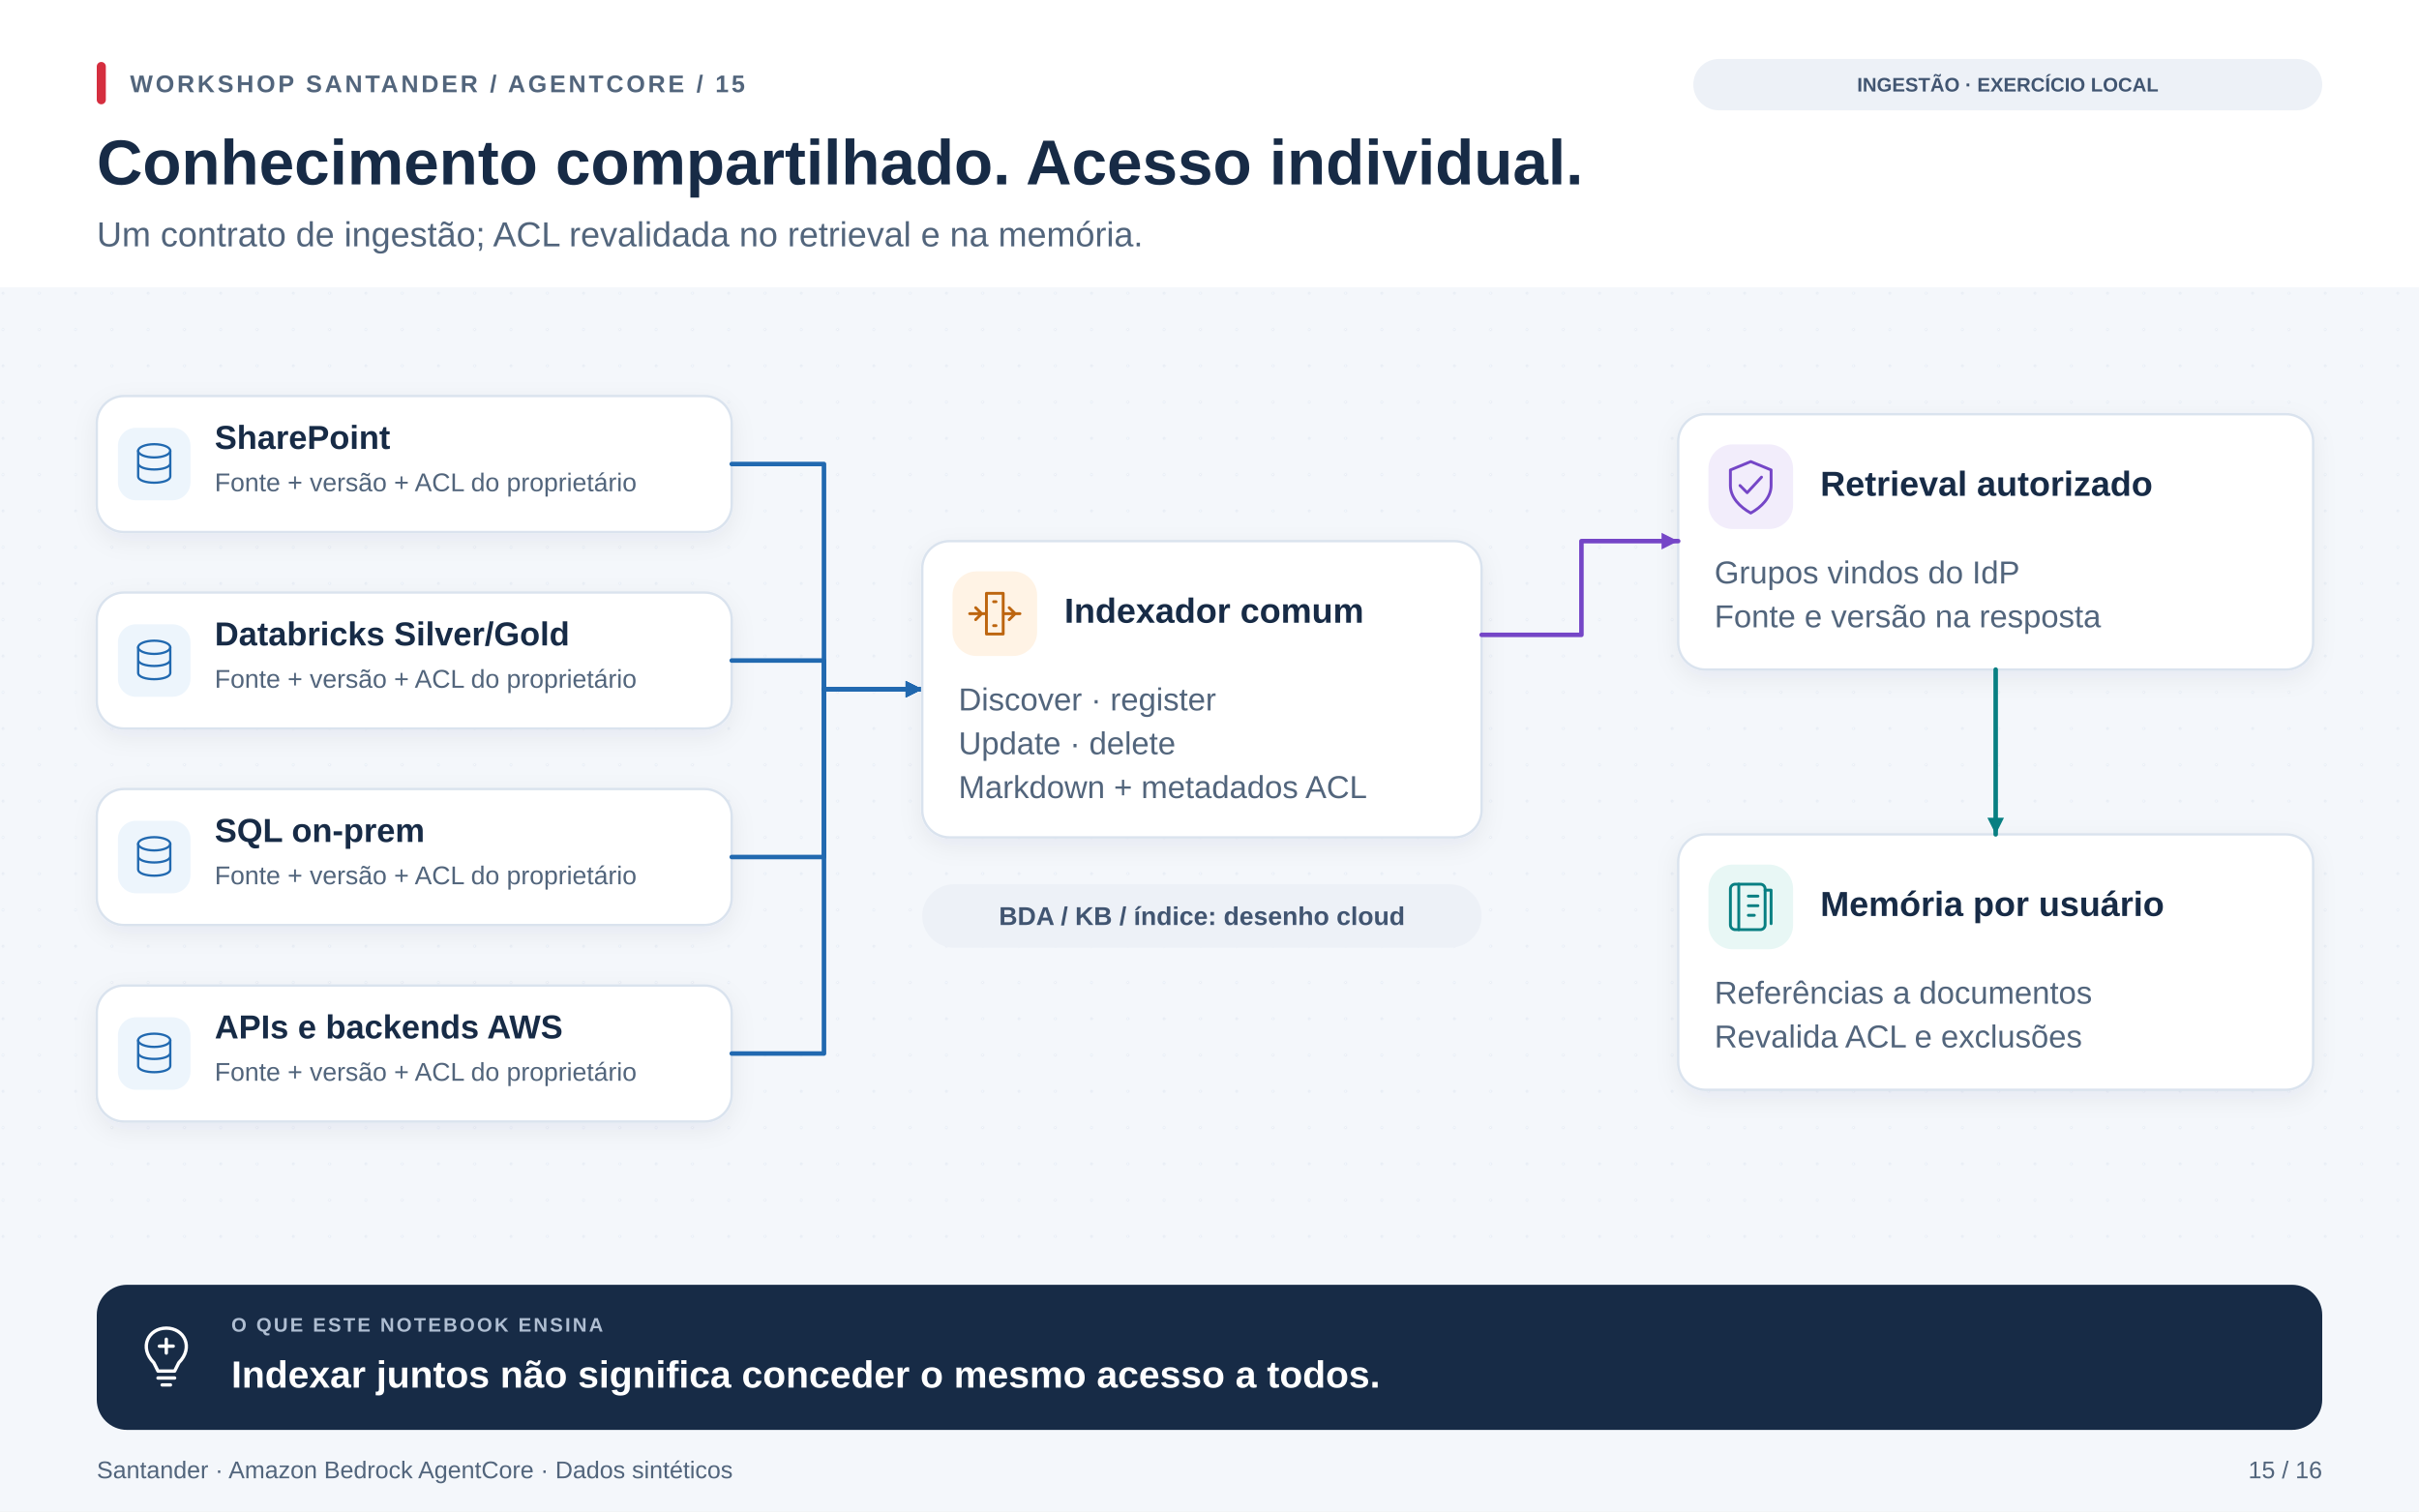
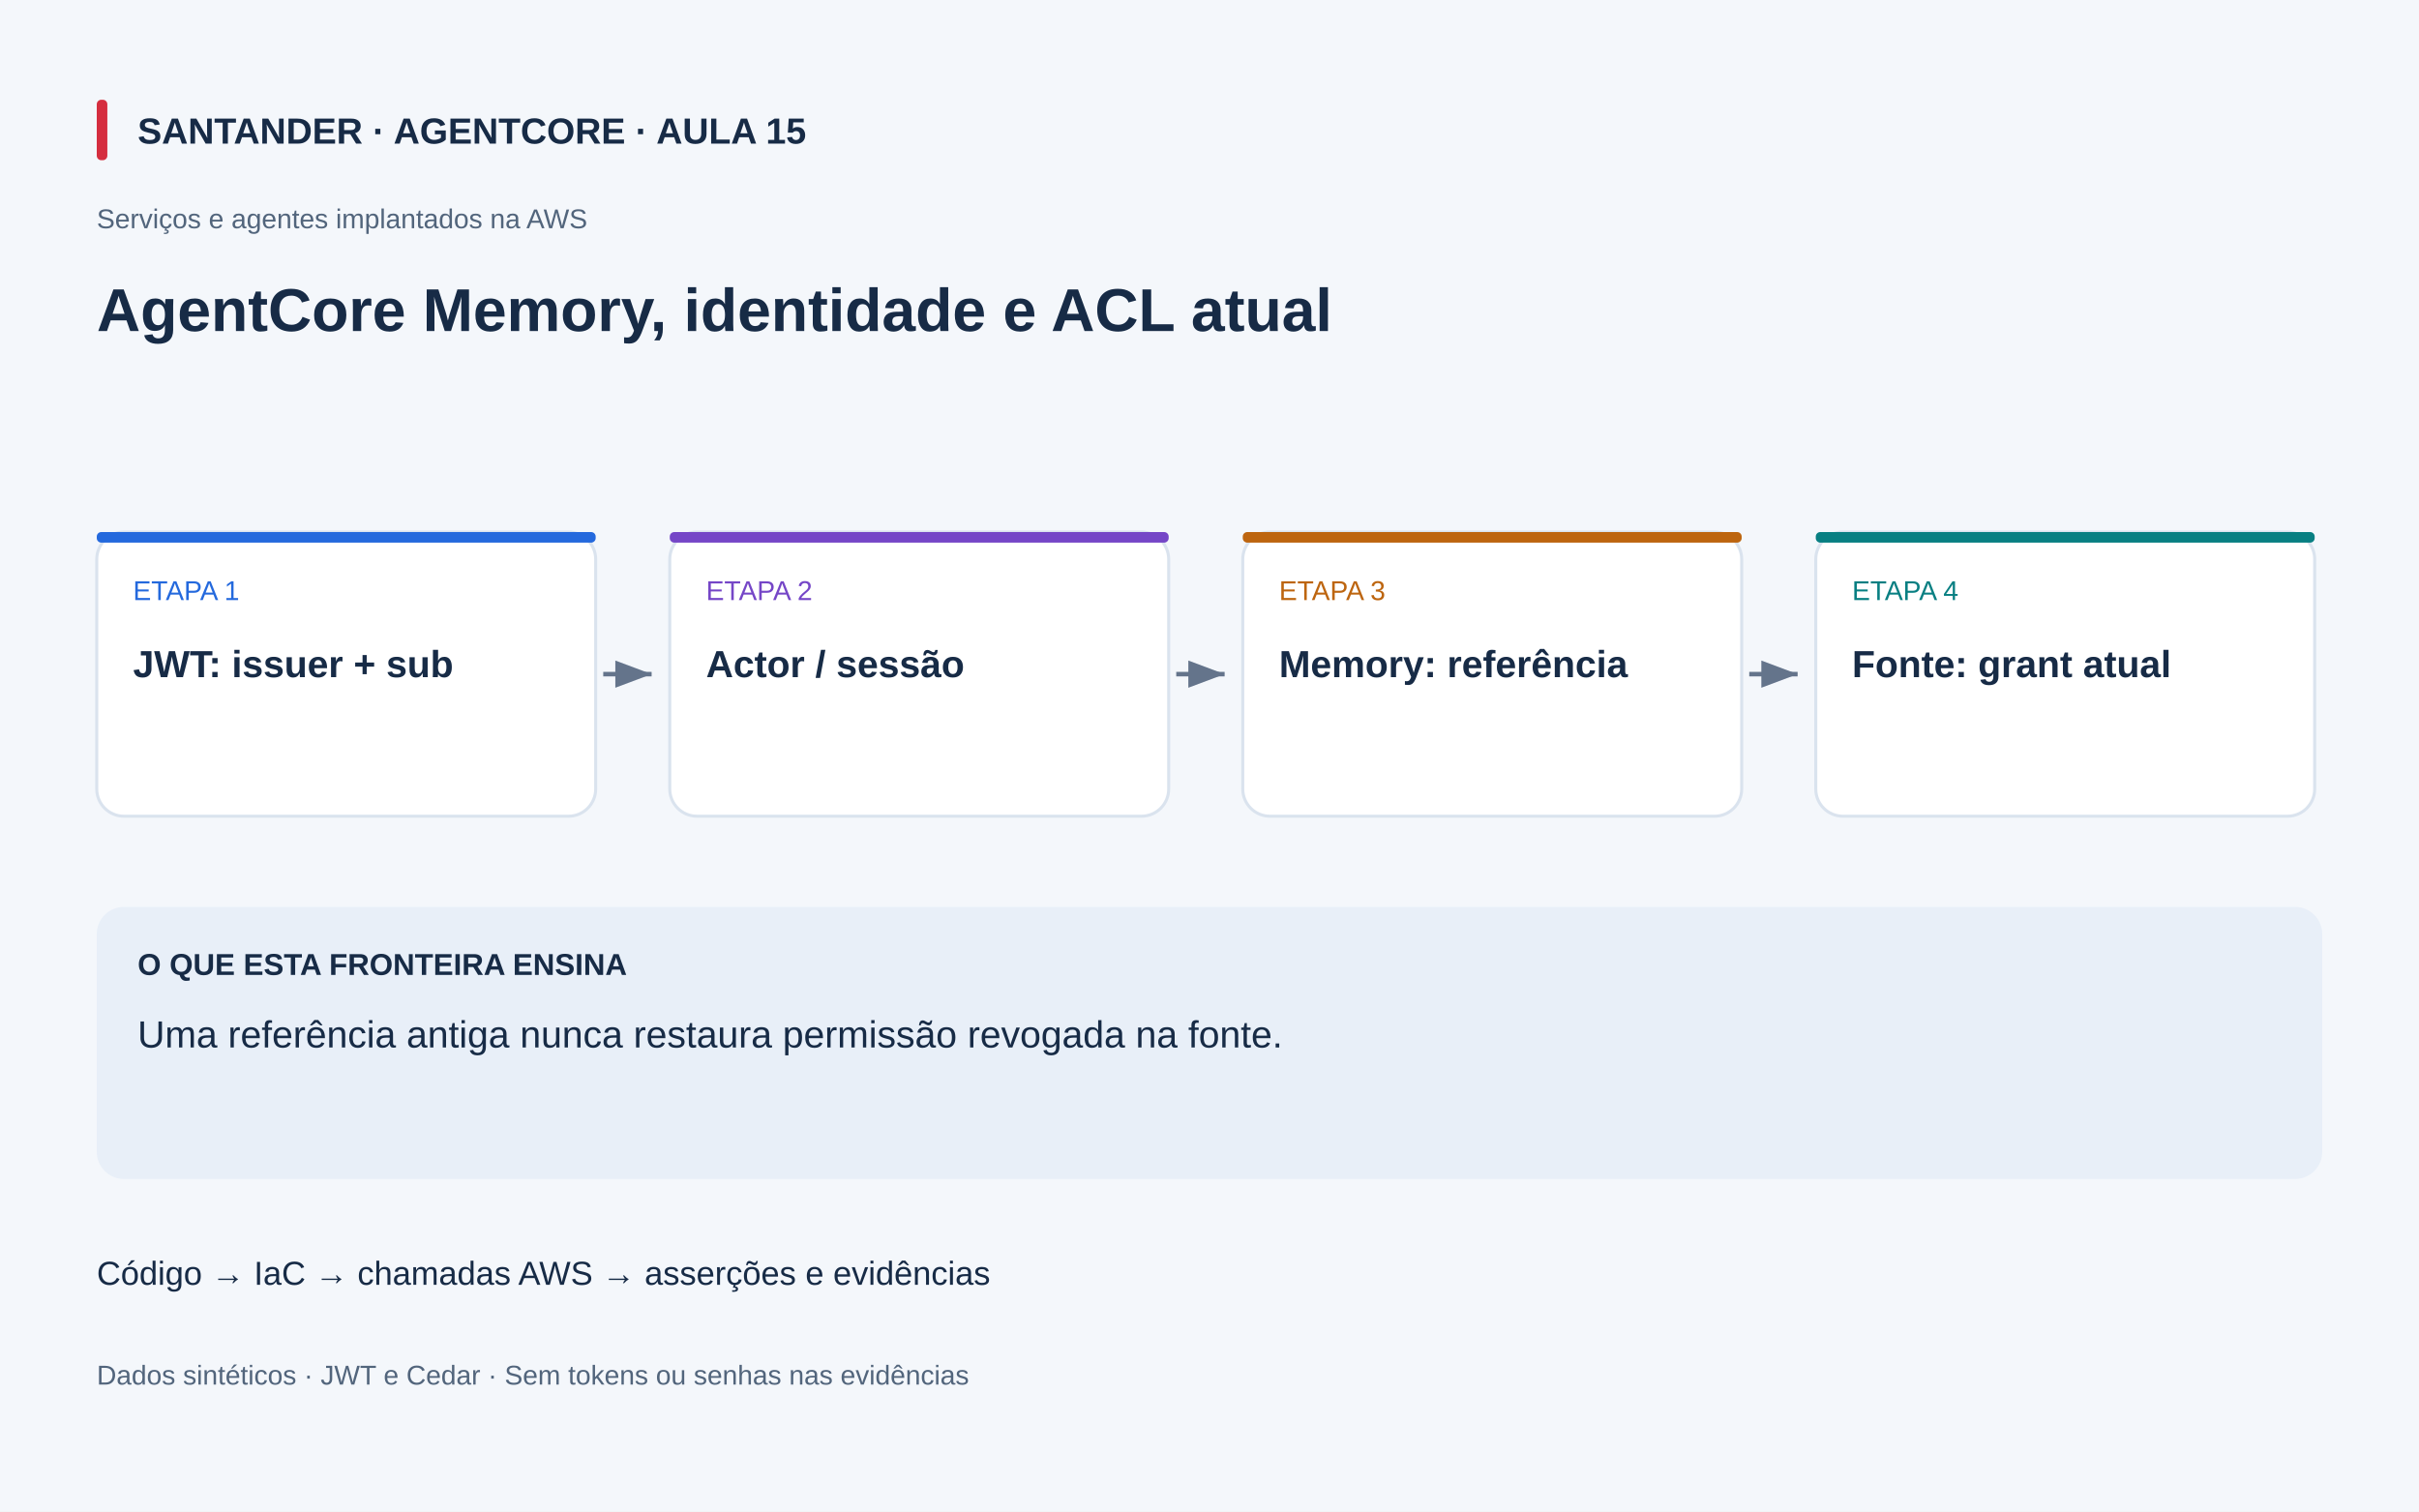
<svg xmlns="http://www.w3.org/2000/svg" width="1600" height="1000" viewBox="0 0 1600 1000" role="img" aria-labelledby="title desc">
+   <rect width="1600" height="1000" fill="#f4f7fb" />
  <defs>
-     <filter id="shadow" x="-20%" y="-20%" width="140%" height="150%">
-       <feDropShadow dx="0" dy="5" stdDeviation="8" flood-color="#172B46" flood-opacity=".06" />
-     </filter>
-     <pattern id="dots" width="24" height="24" patternUnits="userSpaceOnUse">
-       <circle cx="2" cy="2" r="1" fill="#DDE5EF" />
-     </pattern>
+     <marker id="arrow" markerWidth="10" markerHeight="10" refX="8" refY="3" orient="auto">
+       <path d="M0,0 L8,3 L0,6" fill="#64748b" />
+     </marker>
  </defs>
-   <rect x="0" y="0" width="1600" height="1000" rx="0" fill="#F4F7FB" />
-   <rect x="0" y="190" width="1600" height="650" fill="url(#dots)" opacity=".5" />
-   <rect x="0" y="0" width="1600" height="190" rx="0" fill="#FFFFFF" />
-   <rect x="64" y="41" width="6" height="28" rx="3" fill="#D52E3F" />
-   <text class="" x="86" y="61" fill="#52657C" font-family="Arial,Helvetica,sans-serif" font-size="16" font-weight="700" text-anchor="start" letter-spacing="1.8">
-     <tspan x="86" dy="0">WORKSHOP SANTANDER  /  AGENTCORE  /  15</tspan>
-   </text>
-   <text class="" x="64" y="122" fill="#172B46" font-family="Arial,Helvetica,sans-serif" font-size="42" font-weight="700" text-anchor="start">
-     <tspan x="64" dy="0">Conhecimento compartilhado. Acesso individual.</tspan>
-   </text>
-   <text class="" x="64" y="163" fill="#52657C" font-family="Arial,Helvetica,sans-serif" font-size="23" font-weight="400" text-anchor="start">
-     <tspan x="64" dy="0">Um contrato de ingestão; ACL revalidada no retrieval e na memória.</tspan>
-   </text>
-   <rect x="1120" y="39" width="416" height="34" rx="17.0" fill="#EDF1F7" />
-   <text class="" x="1328.0" y="60.55" fill="#415571" font-family="Arial,Helvetica,sans-serif" font-size="13" font-weight="700" text-anchor="middle">
-     <tspan x="1328.0" dy="0">INGESTÃO · EXERCÍCIO LOCAL</tspan>
-   </text>
-   <rect x="64" y="850" width="1472" height="96" rx="20" fill="#172B46" />
-   <g transform="translate(88 875) scale(0.9166667)" fill="none" stroke="#FFFFFF" stroke-width="2.4" stroke-linecap="round" stroke-linejoin="round" aria-hidden="true">
-     <path d="M15 29c-11-11-4-25 9-25s20 14 9 25l-3 6H18zM18 40h12m-9 5h6M24 12v10m-5-5h10" />
+   <g font-family="Arial,Helvetica,sans-serif" fill="#172b46">
+     <rect x="64" y="66" width="7" height="40" rx="3" fill="#d52e3f" />
+     <text x="91" y="95" font-size="24" font-weight="700">SANTANDER · AGENTCORE · AULA 15</text>
+     <text x="64" y="151" font-size="18" fill="#52657c">Serviços e agentes implantados na AWS</text>
+     <text x="64" y="219" font-size="40" font-weight="700">AgentCore Memory, identidade e ACL atual</text>
+     <rect x="64" y="352" width="330" height="188" rx="18" fill="white" stroke="#dae3ee" stroke-width="2" />
+     <rect x="64" y="352" width="330" height="7" rx="3" fill="#2469dd" />
+     <text x="88" y="397" font-size="18" fill="#2469dd">ETAPA 1</text>
+     <text x="88" y="448" font-size="25" font-weight="700">JWT: issuer + sub</text>
+     <path d="M399,446 H431" stroke="#64748b" stroke-width="3" marker-end="url(#arrow)" />
+     <rect x="443" y="352" width="330" height="188" rx="18" fill="white" stroke="#dae3ee" stroke-width="2" />
+     <rect x="443" y="352" width="330" height="7" rx="3" fill="#7546c7" />
+     <text x="467" y="397" font-size="18" fill="#7546c7">ETAPA 2</text>
+     <text x="467" y="448" font-size="25" font-weight="700">Actor / sessão</text>
+     <path d="M778,446 H810" stroke="#64748b" stroke-width="3" marker-end="url(#arrow)" />
+     <rect x="822" y="352" width="330" height="188" rx="18" fill="white" stroke="#dae3ee" stroke-width="2" />
+     <rect x="822" y="352" width="330" height="7" rx="3" fill="#bd650f" />
+     <text x="846" y="397" font-size="18" fill="#bd650f">ETAPA 3</text>
+     <text x="846" y="448" font-size="25" font-weight="700">Memory: referência</text>
+     <path d="M1157,446 H1189" stroke="#64748b" stroke-width="3" marker-end="url(#arrow)" />
+     <rect x="1201" y="352" width="330" height="188" rx="18" fill="white" stroke="#dae3ee" stroke-width="2" />
+     <rect x="1201" y="352" width="330" height="7" rx="3" fill="#087f82" />
+     <text x="1225" y="397" font-size="18" fill="#087f82">ETAPA 4</text>
+     <text x="1225" y="448" font-size="25" font-weight="700">Fonte: grant atual</text>
+     <rect x="64" y="600" width="1472" height="180" rx="18" fill="#e8eff8" />
+     <text x="91" y="645" font-size="20" font-weight="700">O QUE ESTA FRONTEIRA ENSINA</text>
+     <text x="91" y="693" font-size="25">Uma referência antiga nunca restaura permissão revogada na fonte.</text>
+     <text x="64" y="850" font-size="22">Código → IaC → chamadas AWS → asserções e evidências</text>
+     <text x="64" y="916" font-size="18" fill="#52657c">Dados sintéticos · JWT e Cedar · Sem tokens ou senhas nas evidências</text>
  </g>
-   <text class="" x="153" y="881" fill="#AFBED2" font-family="Arial,Helvetica,sans-serif" font-size="13" font-weight="700" text-anchor="start" letter-spacing="1.4">
-     <tspan x="153" dy="0">O QUE ESTE NOTEBOOK ENSINA</tspan>
-   </text>
-   <text class="" x="153" y="918" fill="#FFFFFF" font-family="Arial,Helvetica,sans-serif" font-size="25" font-weight="600" text-anchor="start">
-     <tspan x="153" dy="0">Indexar juntos não significa conceder o mesmo acesso a todos.</tspan>
-   </text>
-   <text class="" x="64" y="978" fill="#52657C" font-family="Arial,Helvetica,sans-serif" font-size="16" font-weight="400" text-anchor="start">
-     <tspan x="64" dy="0">Santander  ·  Amazon Bedrock AgentCore  ·  Dados sintéticos</tspan>
-   </text>
-   <text class="" x="1536" y="978" fill="#52657C" font-family="Arial,Helvetica,sans-serif" font-size="16" font-weight="400" text-anchor="end">
-     <tspan x="1536" dy="0">15 / 16</tspan>
-   </text>
-   <rect x="64" y="262" width="420" height="90" rx="18" fill="#FFFFFF" stroke="#DAE3EE" stroke-width="1.6" filter="url(#shadow)" />
-   <rect x="78" y="283" width="48" height="48" rx="12" fill="#EDF5FC" />
-   <g transform="translate(87 292) scale(0.625)" fill="none" stroke="#2169B0" stroke-width="2.4" stroke-linecap="round" stroke-linejoin="round" aria-hidden="true">
-     <ellipse cx="24" cy="10" rx="17" ry="7" />
-     <path d="M7 10v27c0 9 34 9 34 0V10M7 23c0 9 34 9 34 0" />
-   </g>
-   <text class="" x="142" y="297" fill="#172B46" font-family="Arial,Helvetica,sans-serif" font-size="22" font-weight="700" text-anchor="start">
-     <tspan x="142" dy="0">SharePoint</tspan>
-   </text>
-   <text class="" x="142" y="325" fill="#52657C" font-family="Arial,Helvetica,sans-serif" font-size="17" font-weight="400" text-anchor="start">
-     <tspan x="142" dy="0">Fonte + versão + ACL do proprietário</tspan>
-   </text>
-   <path d="M 484 307 L 545 307 L 545 456 L 610 456" stroke="#2169B0" fill="none" stroke-width="3" stroke-linejoin="round" stroke-linecap="round" />
-   <polygon points="610,456 599.0,461.5 599.0,450.5" fill="#2169B0" />
-   <rect x="64" y="392" width="420" height="90" rx="18" fill="#FFFFFF" stroke="#DAE3EE" stroke-width="1.6" filter="url(#shadow)" />
-   <rect x="78" y="413" width="48" height="48" rx="12" fill="#EDF5FC" />
-   <g transform="translate(87 422) scale(0.625)" fill="none" stroke="#2169B0" stroke-width="2.4" stroke-linecap="round" stroke-linejoin="round" aria-hidden="true">
-     <ellipse cx="24" cy="10" rx="17" ry="7" />
-     <path d="M7 10v27c0 9 34 9 34 0V10M7 23c0 9 34 9 34 0" />
-   </g>
-   <text class="" x="142" y="427" fill="#172B46" font-family="Arial,Helvetica,sans-serif" font-size="22" font-weight="700" text-anchor="start">
-     <tspan x="142" dy="0">Databricks Silver/Gold</tspan>
-   </text>
-   <text class="" x="142" y="455" fill="#52657C" font-family="Arial,Helvetica,sans-serif" font-size="17" font-weight="400" text-anchor="start">
-     <tspan x="142" dy="0">Fonte + versão + ACL do proprietário</tspan>
-   </text>
-   <path d="M 484 437 L 545 437 L 545 456 L 610 456" stroke="#2169B0" fill="none" stroke-width="3" stroke-linejoin="round" stroke-linecap="round" />
-   <polygon points="610,456 599.0,461.5 599.0,450.5" fill="#2169B0" />
-   <rect x="64" y="522" width="420" height="90" rx="18" fill="#FFFFFF" stroke="#DAE3EE" stroke-width="1.6" filter="url(#shadow)" />
-   <rect x="78" y="543" width="48" height="48" rx="12" fill="#EDF5FC" />
-   <g transform="translate(87 552) scale(0.625)" fill="none" stroke="#2169B0" stroke-width="2.4" stroke-linecap="round" stroke-linejoin="round" aria-hidden="true">
-     <ellipse cx="24" cy="10" rx="17" ry="7" />
-     <path d="M7 10v27c0 9 34 9 34 0V10M7 23c0 9 34 9 34 0" />
-   </g>
-   <text class="" x="142" y="557" fill="#172B46" font-family="Arial,Helvetica,sans-serif" font-size="22" font-weight="700" text-anchor="start">
-     <tspan x="142" dy="0">SQL on-prem</tspan>
-   </text>
-   <text class="" x="142" y="585" fill="#52657C" font-family="Arial,Helvetica,sans-serif" font-size="17" font-weight="400" text-anchor="start">
-     <tspan x="142" dy="0">Fonte + versão + ACL do proprietário</tspan>
-   </text>
-   <path d="M 484 567 L 545 567 L 545 456 L 610 456" stroke="#2169B0" fill="none" stroke-width="3" stroke-linejoin="round" stroke-linecap="round" />
-   <polygon points="610,456 599.0,461.5 599.0,450.5" fill="#2169B0" />
-   <rect x="64" y="652" width="420" height="90" rx="18" fill="#FFFFFF" stroke="#DAE3EE" stroke-width="1.6" filter="url(#shadow)" />
-   <rect x="78" y="673" width="48" height="48" rx="12" fill="#EDF5FC" />
-   <g transform="translate(87 682) scale(0.625)" fill="none" stroke="#2169B0" stroke-width="2.4" stroke-linecap="round" stroke-linejoin="round" aria-hidden="true">
-     <ellipse cx="24" cy="10" rx="17" ry="7" />
-     <path d="M7 10v27c0 9 34 9 34 0V10M7 23c0 9 34 9 34 0" />
-   </g>
-   <text class="" x="142" y="687" fill="#172B46" font-family="Arial,Helvetica,sans-serif" font-size="22" font-weight="700" text-anchor="start">
-     <tspan x="142" dy="0">APIs e backends AWS</tspan>
-   </text>
-   <text class="" x="142" y="715" fill="#52657C" font-family="Arial,Helvetica,sans-serif" font-size="17" font-weight="400" text-anchor="start">
-     <tspan x="142" dy="0">Fonte + versão + ACL do proprietário</tspan>
-   </text>
-   <path d="M 484 697 L 545 697 L 545 456 L 610 456" stroke="#2169B0" fill="none" stroke-width="3" stroke-linejoin="round" stroke-linecap="round" />
-   <polygon points="610,456 599.0,461.5 599.0,450.5" fill="#2169B0" />
-   <g class="node" data-x="610" data-y="358" data-w="370" data-h="196">
-     <rect x="610" y="358" width="370" height="196" rx="18" fill="#FFFFFF" stroke="#DAE3EE" stroke-width="1.6" filter="url(#shadow)" />
-     <rect x="630" y="378" width="56" height="56" rx="16" fill="#FFF3E5" />
-     <g transform="translate(639 387) scale(0.7916667)" fill="none" stroke="#BD650F" stroke-width="2.4" stroke-linecap="round" stroke-linejoin="round" aria-hidden="true">
-       <path d="M17 7h14v34H17zM3 24h14m14 0h14M8 19l5 5-5 5m28-10 5 5-5 5" />
-       <path d="M23 14h2m-2 20h2" />
-     </g>
-     <text class="node-text" x="704" y="412" fill="#172B46" font-family="Arial,Helvetica,sans-serif" font-size="23" font-weight="700" text-anchor="start">
-       <tspan x="704" dy="0">Indexador comum</tspan>
-     </text>
-     <text class="node-text" x="634" y="470" fill="#52657C" font-family="Arial,Helvetica,sans-serif" font-size="21" font-weight="400" text-anchor="start">
-       <tspan x="634" dy="0">Discover · register</tspan>
-       <tspan x="634" dy="29.0">Update · delete</tspan>
-       <tspan x="634" dy="29.0">Markdown + metadados ACL</tspan>
-     </text>
-   </g>
-   <rect x="610" y="585" width="370" height="42" rx="21.0" fill="#EDF1F7" />
-   <text class="" x="795.0" y="611.95" fill="#415571" font-family="Arial,Helvetica,sans-serif" font-size="17" font-weight="700" text-anchor="middle">
-     <tspan x="795.0" dy="0">BDA / KB / índice: desenho cloud</tspan>
-   </text>
-   <g class="node" data-x="1110" data-y="274" data-w="420" data-h="169">
-     <rect x="1110" y="274" width="420" height="169" rx="18" fill="#FFFFFF" stroke="#DAE3EE" stroke-width="1.6" filter="url(#shadow)" />
-     <rect x="1130" y="294" width="56" height="56" rx="16" fill="#F2EDFB" />
-     <g transform="translate(1139 303) scale(0.7916667)" fill="none" stroke="#7546C7" stroke-width="2.4" stroke-linecap="round" stroke-linejoin="round" aria-hidden="true">
-       <path d="M24 3l17 7v13c0 10-8 18-17 23C15 41 7 33 7 23V10z" />
-       <path d="M15 23l6 6 12-13" />
-     </g>
-     <text class="node-text" x="1204" y="328" fill="#172B46" font-family="Arial,Helvetica,sans-serif" font-size="23" font-weight="700" text-anchor="start">
-       <tspan x="1204" dy="0">Retrieval autorizado</tspan>
-     </text>
-     <text class="node-text" x="1134" y="386" fill="#52657C" font-family="Arial,Helvetica,sans-serif" font-size="21" font-weight="400" text-anchor="start">
-       <tspan x="1134" dy="0">Grupos vindos do IdP</tspan>
-       <tspan x="1134" dy="29.0">Fonte e versão na resposta</tspan>
-     </text>
-   </g>
-   <g class="node" data-x="1110" data-y="552" data-w="420" data-h="169">
-     <rect x="1110" y="552" width="420" height="169" rx="18" fill="#FFFFFF" stroke="#DAE3EE" stroke-width="1.6" filter="url(#shadow)" />
-     <rect x="1130" y="572" width="56" height="56" rx="16" fill="#E8F7F5" />
-     <g transform="translate(1139 581) scale(0.7916667)" fill="none" stroke="#087F82" stroke-width="2.4" stroke-linecap="round" stroke-linejoin="round" aria-hidden="true">
-       <rect x="7" y="5" width="29" height="38" rx="4" />
-       <path d="M14 5v38m8-28h8m-8 8h8m-8 8h5M36 10h5v28" />
-     </g>
-     <text class="node-text" x="1204" y="606" fill="#172B46" font-family="Arial,Helvetica,sans-serif" font-size="23" font-weight="700" text-anchor="start">
-       <tspan x="1204" dy="0">Memória por usuário</tspan>
-     </text>
-     <text class="node-text" x="1134" y="664" fill="#52657C" font-family="Arial,Helvetica,sans-serif" font-size="21" font-weight="400" text-anchor="start">
-       <tspan x="1134" dy="0">Referências a documentos</tspan>
-       <tspan x="1134" dy="29.0">Revalida ACL e exclusões</tspan>
-     </text>
-   </g>
-   <path d="M 980 420 L 1046 420 L 1046 358 L 1110 358" stroke="#7546C7" fill="none" stroke-width="3" stroke-linejoin="round" stroke-linecap="round" />
-   <polygon points="1110,358 1099.0,363.5 1099.0,352.5" fill="#7546C7" />
-   <path d="M 1320 443 L 1320 552" stroke="#087F82" fill="none" stroke-width="3" stroke-linejoin="round" stroke-linecap="round" />
-   <polygon points="1320,552 1314.5,541.0 1325.5,541.0" fill="#087F82" />
</svg>
